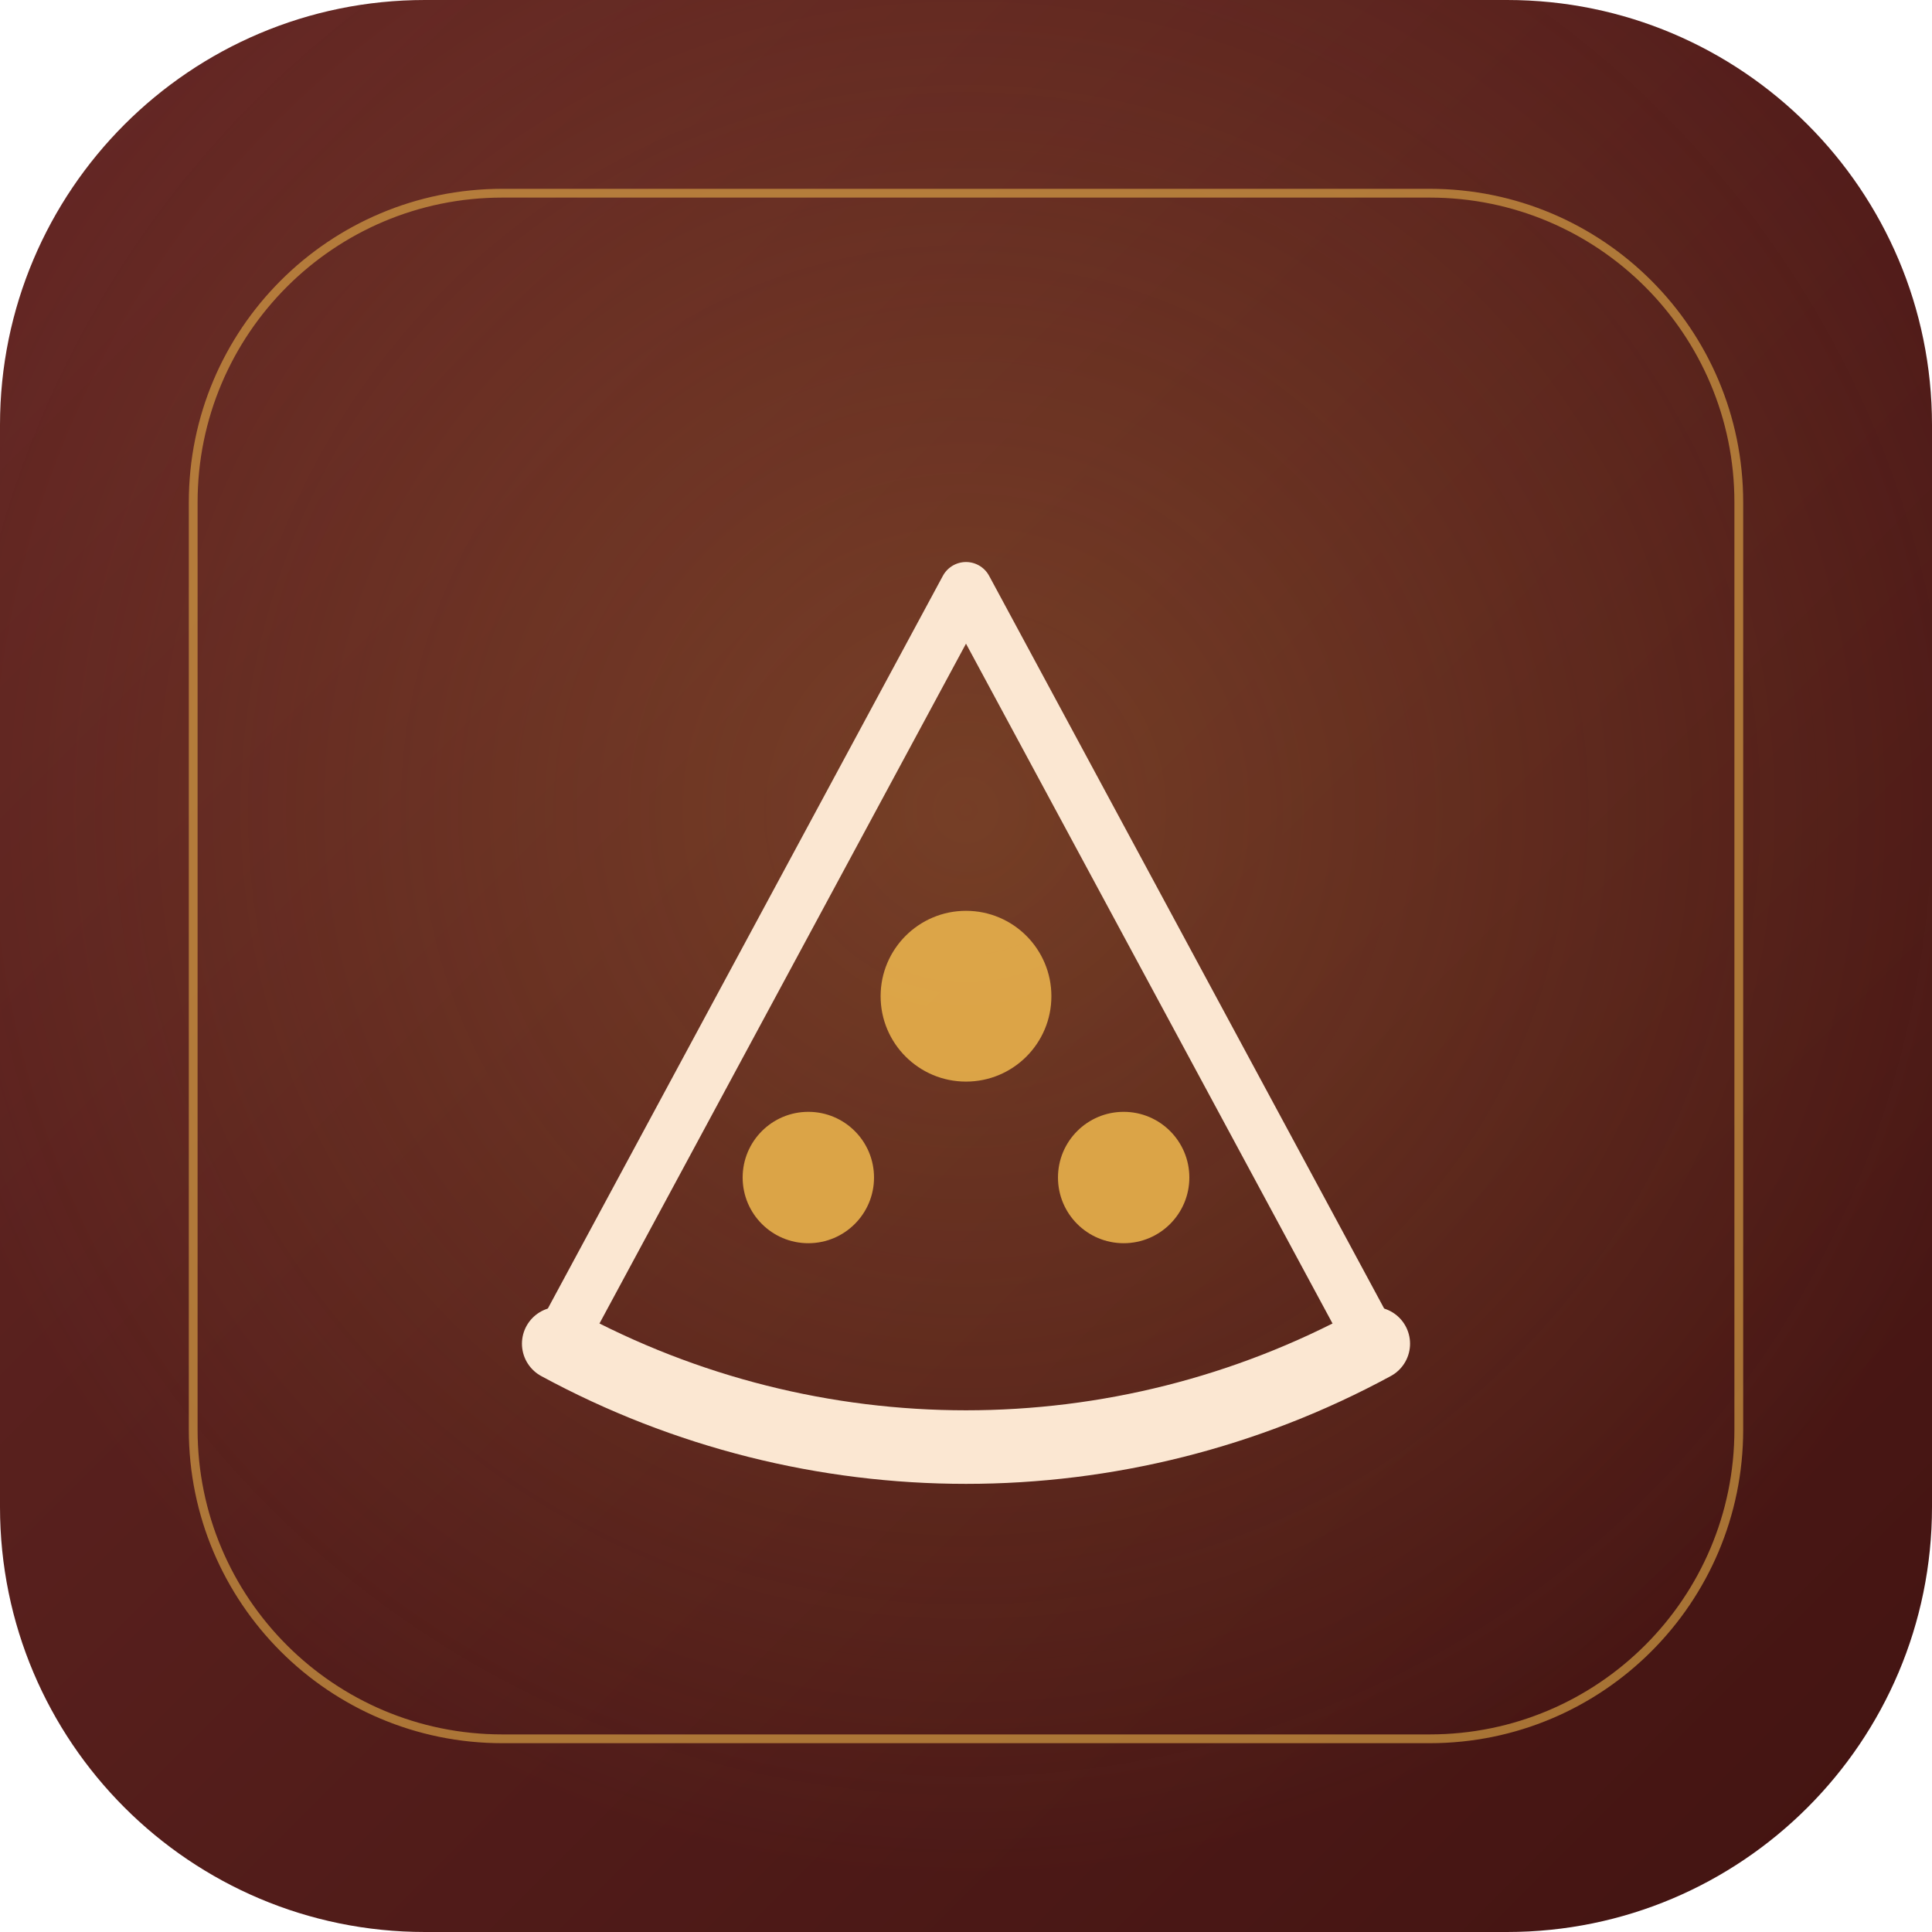
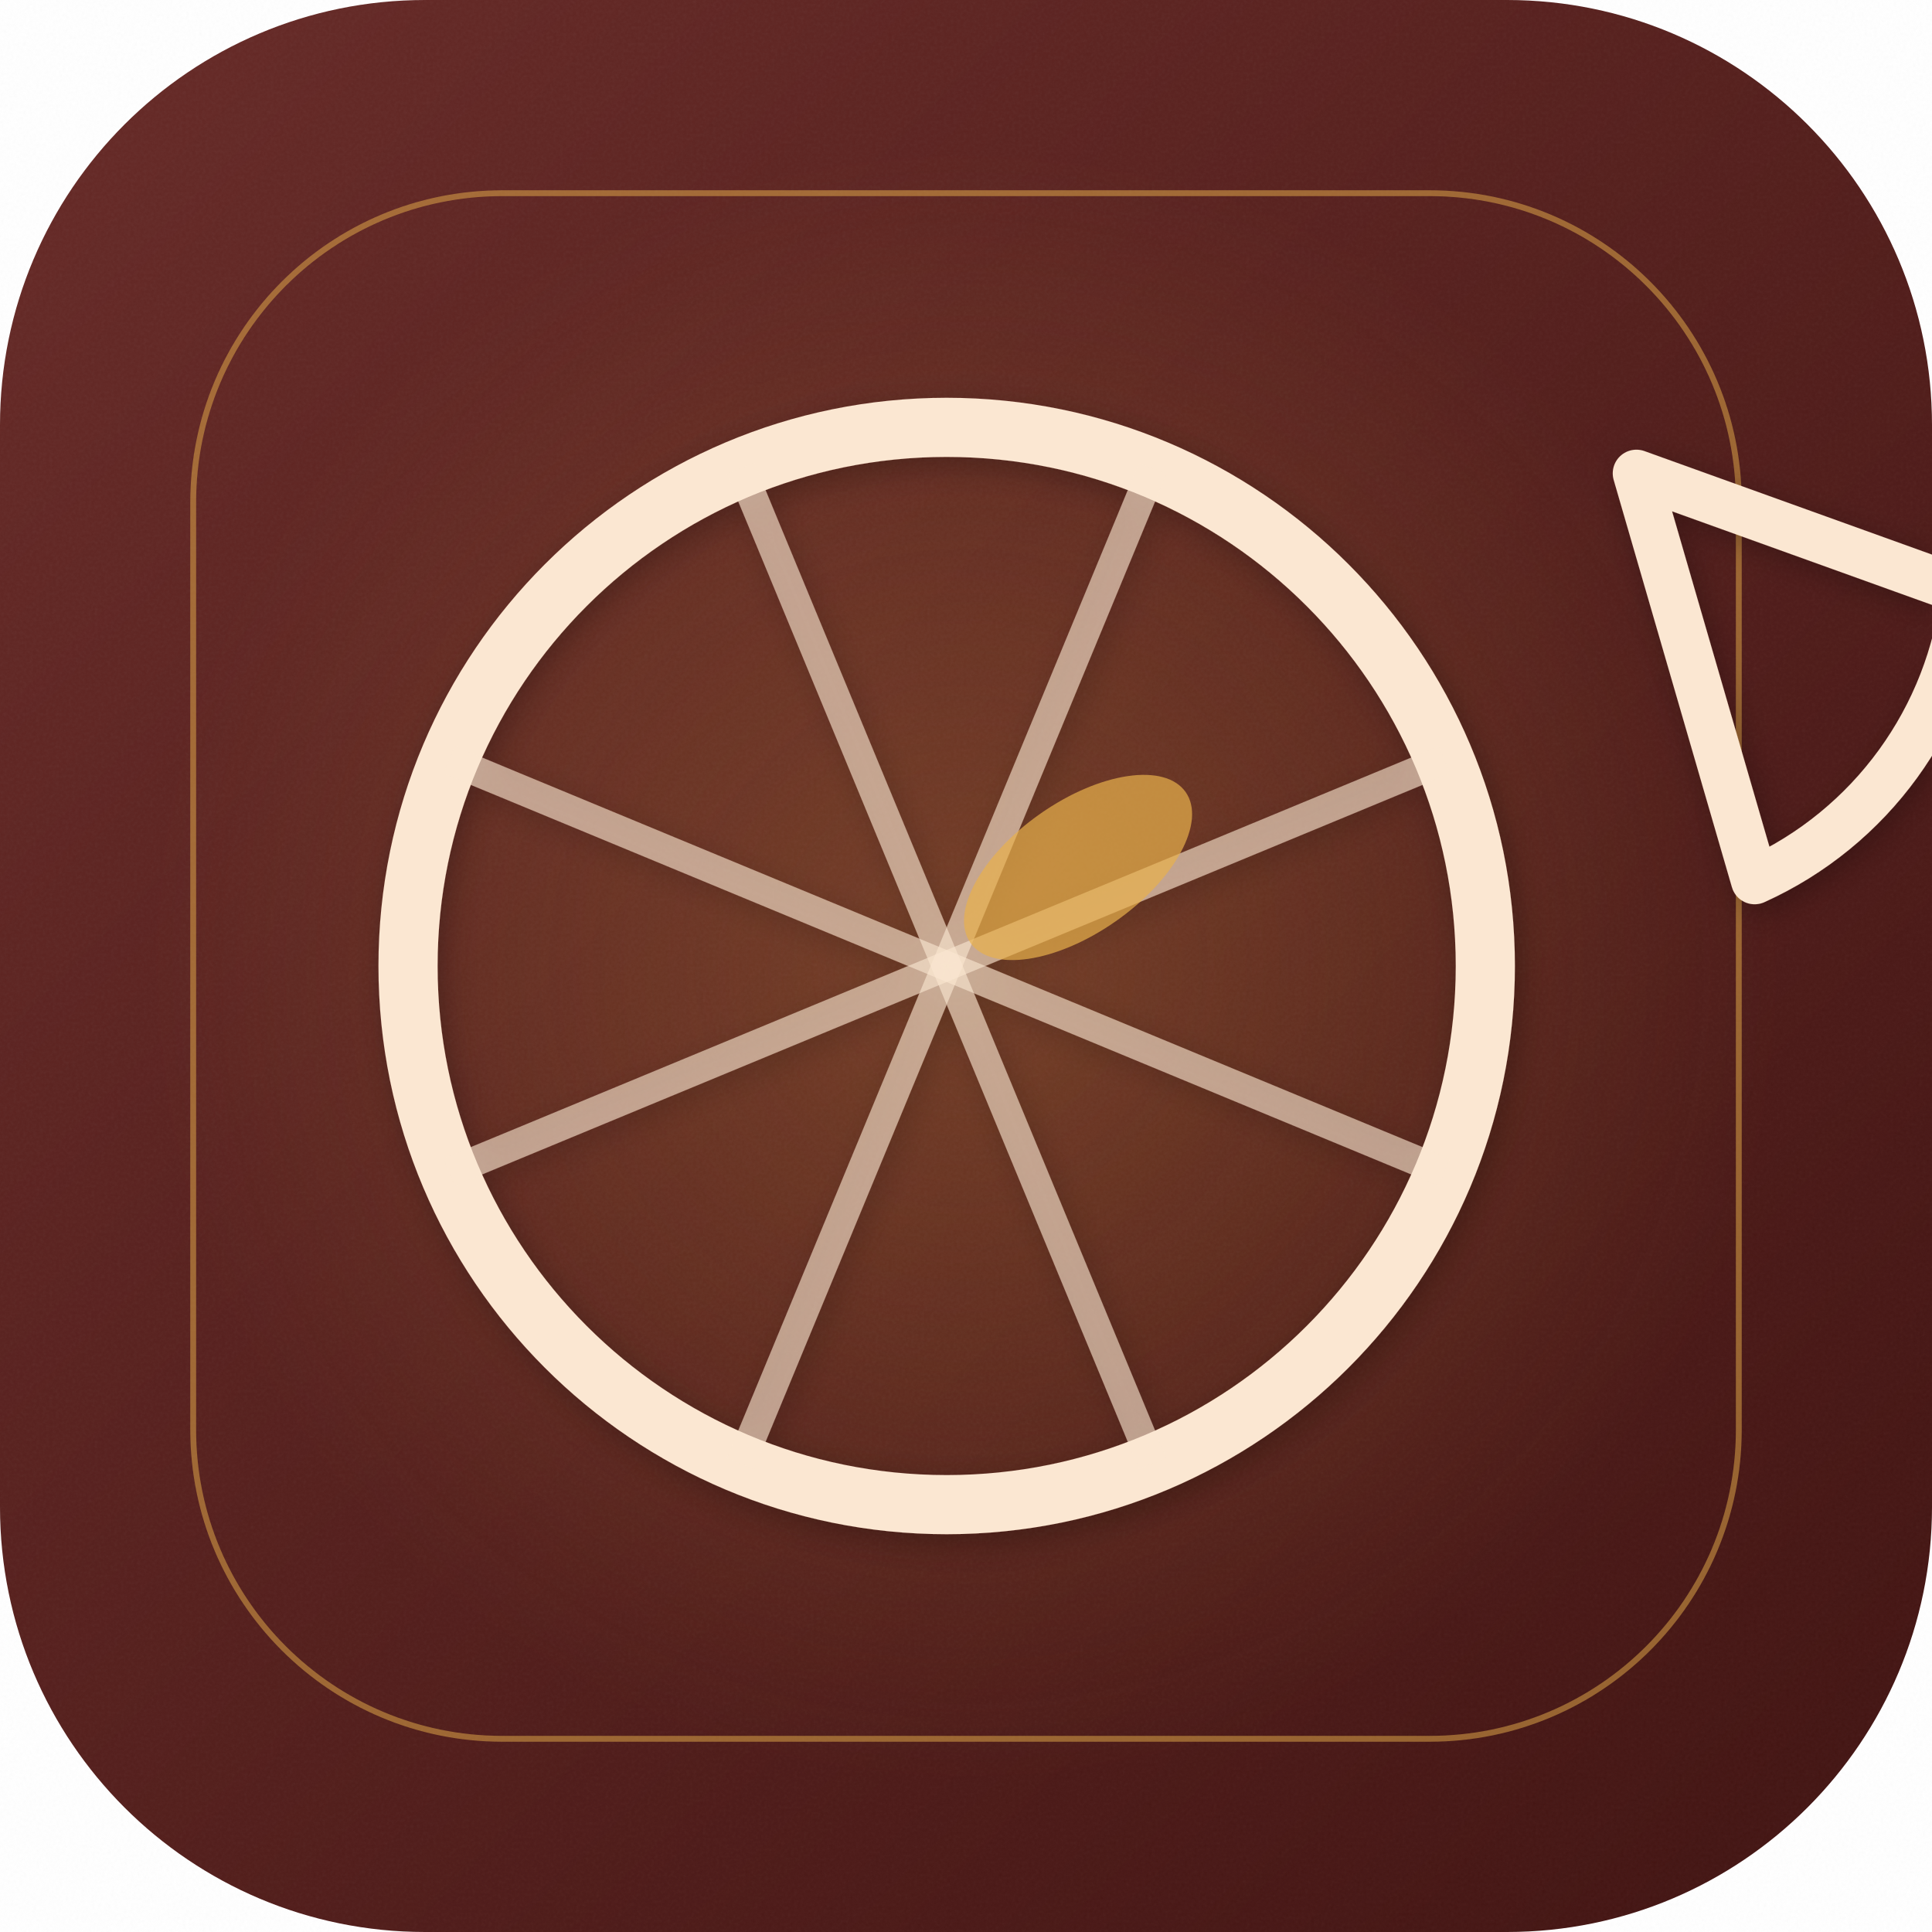
<svg xmlns="http://www.w3.org/2000/svg" width="660" height="660" viewBox="0 0 660 660">
  <defs>
    <linearGradient id="bg" x1="0" y1="0" x2="1" y2="1">
-       <stop offset="0" stop-color="#662825" />
-       <stop offset="1" stop-color="#421311" />
+       <stop offset="0" stop-color="#672a27" />
+       <stop offset="1" stop-color="#401210" />
    </linearGradient>
-     <radialGradient id="glow" cx="0.5" cy="0.42" r="0.55">
+     <radialGradient id="halo" cx="0.5" cy="0.5" r="0.42">
      <stop offset="0" stop-color="#E8B04B" stop-opacity="0.22" />
      <stop offset="1" stop-color="#E8B04B" stop-opacity="0" />
    </radialGradient>
+     <filter id="sh" x="-30%" y="-30%" width="160%" height="160%">
+       <feDropShadow dx="2" dy="3" stdDeviation="5" flood-color="#000000" flood-opacity="0.25" />
+     </filter>
+     <filter id="grain">
+       <feTurbulence type="fractalNoise" baseFrequency="0.9" numOctaves="2" stitchTiles="stitch" result="n" />
+       <feColorMatrix in="n" type="saturate" values="0" />
+     </filter>
  </defs>
  <rect width="660" height="660" rx="145.2" fill="url(#bg)" />
-   <rect width="660" height="660" rx="145.2" fill="url(#glow)" />
-   <rect x="66" y="66" width="528" height="528" rx="105.6" fill="none" stroke="#E8B04B" stroke-width="3" opacity="0.6" />
-   <path d="M 330 200.97 L 190.87 459.03 A 291.72 291.72 0 0 0 469.13 459.03 Z" fill="none" stroke="#FBE7D2" stroke-width="17.95" stroke-linejoin="round" />
-   <path d="M 190.87 459.03 A 291.72 291.72 0 0 0 469.13 459.03" fill="none" stroke="#FBE7D2" stroke-width="25.13" stroke-linecap="round" />
-   <circle cx="330" cy="340.32" r="29.17" fill="#E8B04B" opacity="0.9" />
-   <circle cx="276.14" cy="402.26" r="22.44" fill="#E8B04B" opacity="0.9" />
-   <circle cx="383.86" cy="402.26" r="22.44" fill="#E8B04B" opacity="0.9" />
+   <rect width="660" height="660" rx="145.2" fill="url(#halo)" />
+   <rect width="660" height="660" rx="145.2" filter="url(#grain)" opacity="0.05" />
+   <rect x="66" y="66" width="528" height="528" rx="105.6" fill="none" stroke="#E8B04B" stroke-width="2" opacity="0.5" />
+   <g transform="translate(-198 0)">
+     <g filter="url(#sh)">
+       <circle cx="521.4" cy="330" r="184.01" fill="none" stroke="#FBE7D2" stroke-width="20.2" />
+       <line x1="521.4" y1="330" x2="691.4" y2="400.42" stroke="#FBE7D2" stroke-width="10.1" opacity="0.6" />
+       <line x1="521.4" y1="330" x2="591.82" y2="500" stroke="#FBE7D2" stroke-width="10.1" opacity="0.6" />
+       <line x1="521.4" y1="330" x2="450.98" y2="500" stroke="#FBE7D2" stroke-width="10.1" opacity="0.6" />
+       <line x1="521.4" y1="330" x2="351.4" y2="400.42" stroke="#FBE7D2" stroke-width="10.1" opacity="0.6" />
+       <line x1="521.4" y1="330" x2="351.4" y2="259.58" stroke="#FBE7D2" stroke-width="10.1" opacity="0.6" />
+       <line x1="521.4" y1="330" x2="450.98" y2="160" stroke="#FBE7D2" stroke-width="10.1" opacity="0.6" />
+       <line x1="521.4" y1="330" x2="591.82" y2="160" stroke="#FBE7D2" stroke-width="10.1" opacity="0.6" />
+       <line x1="521.4" y1="330" x2="691.4" y2="259.58" stroke="#FBE7D2" stroke-width="10.1" opacity="0.6" />
+       <path d="M 757.02 161.7 l 112.2 40.39 a 123.42 123.42 0 0 1 -71.81 98.74 Z" fill="none" stroke="#FBE7D2" stroke-width="16.16" stroke-linejoin="round" />
+     </g>
+     <ellipse cx="566.28" cy="296.34" rx="44.88" ry="22.44" fill="#E8B04B" opacity="0.7" transform="rotate(-35 566.28 296.34)" />
+   </g>
</svg>
